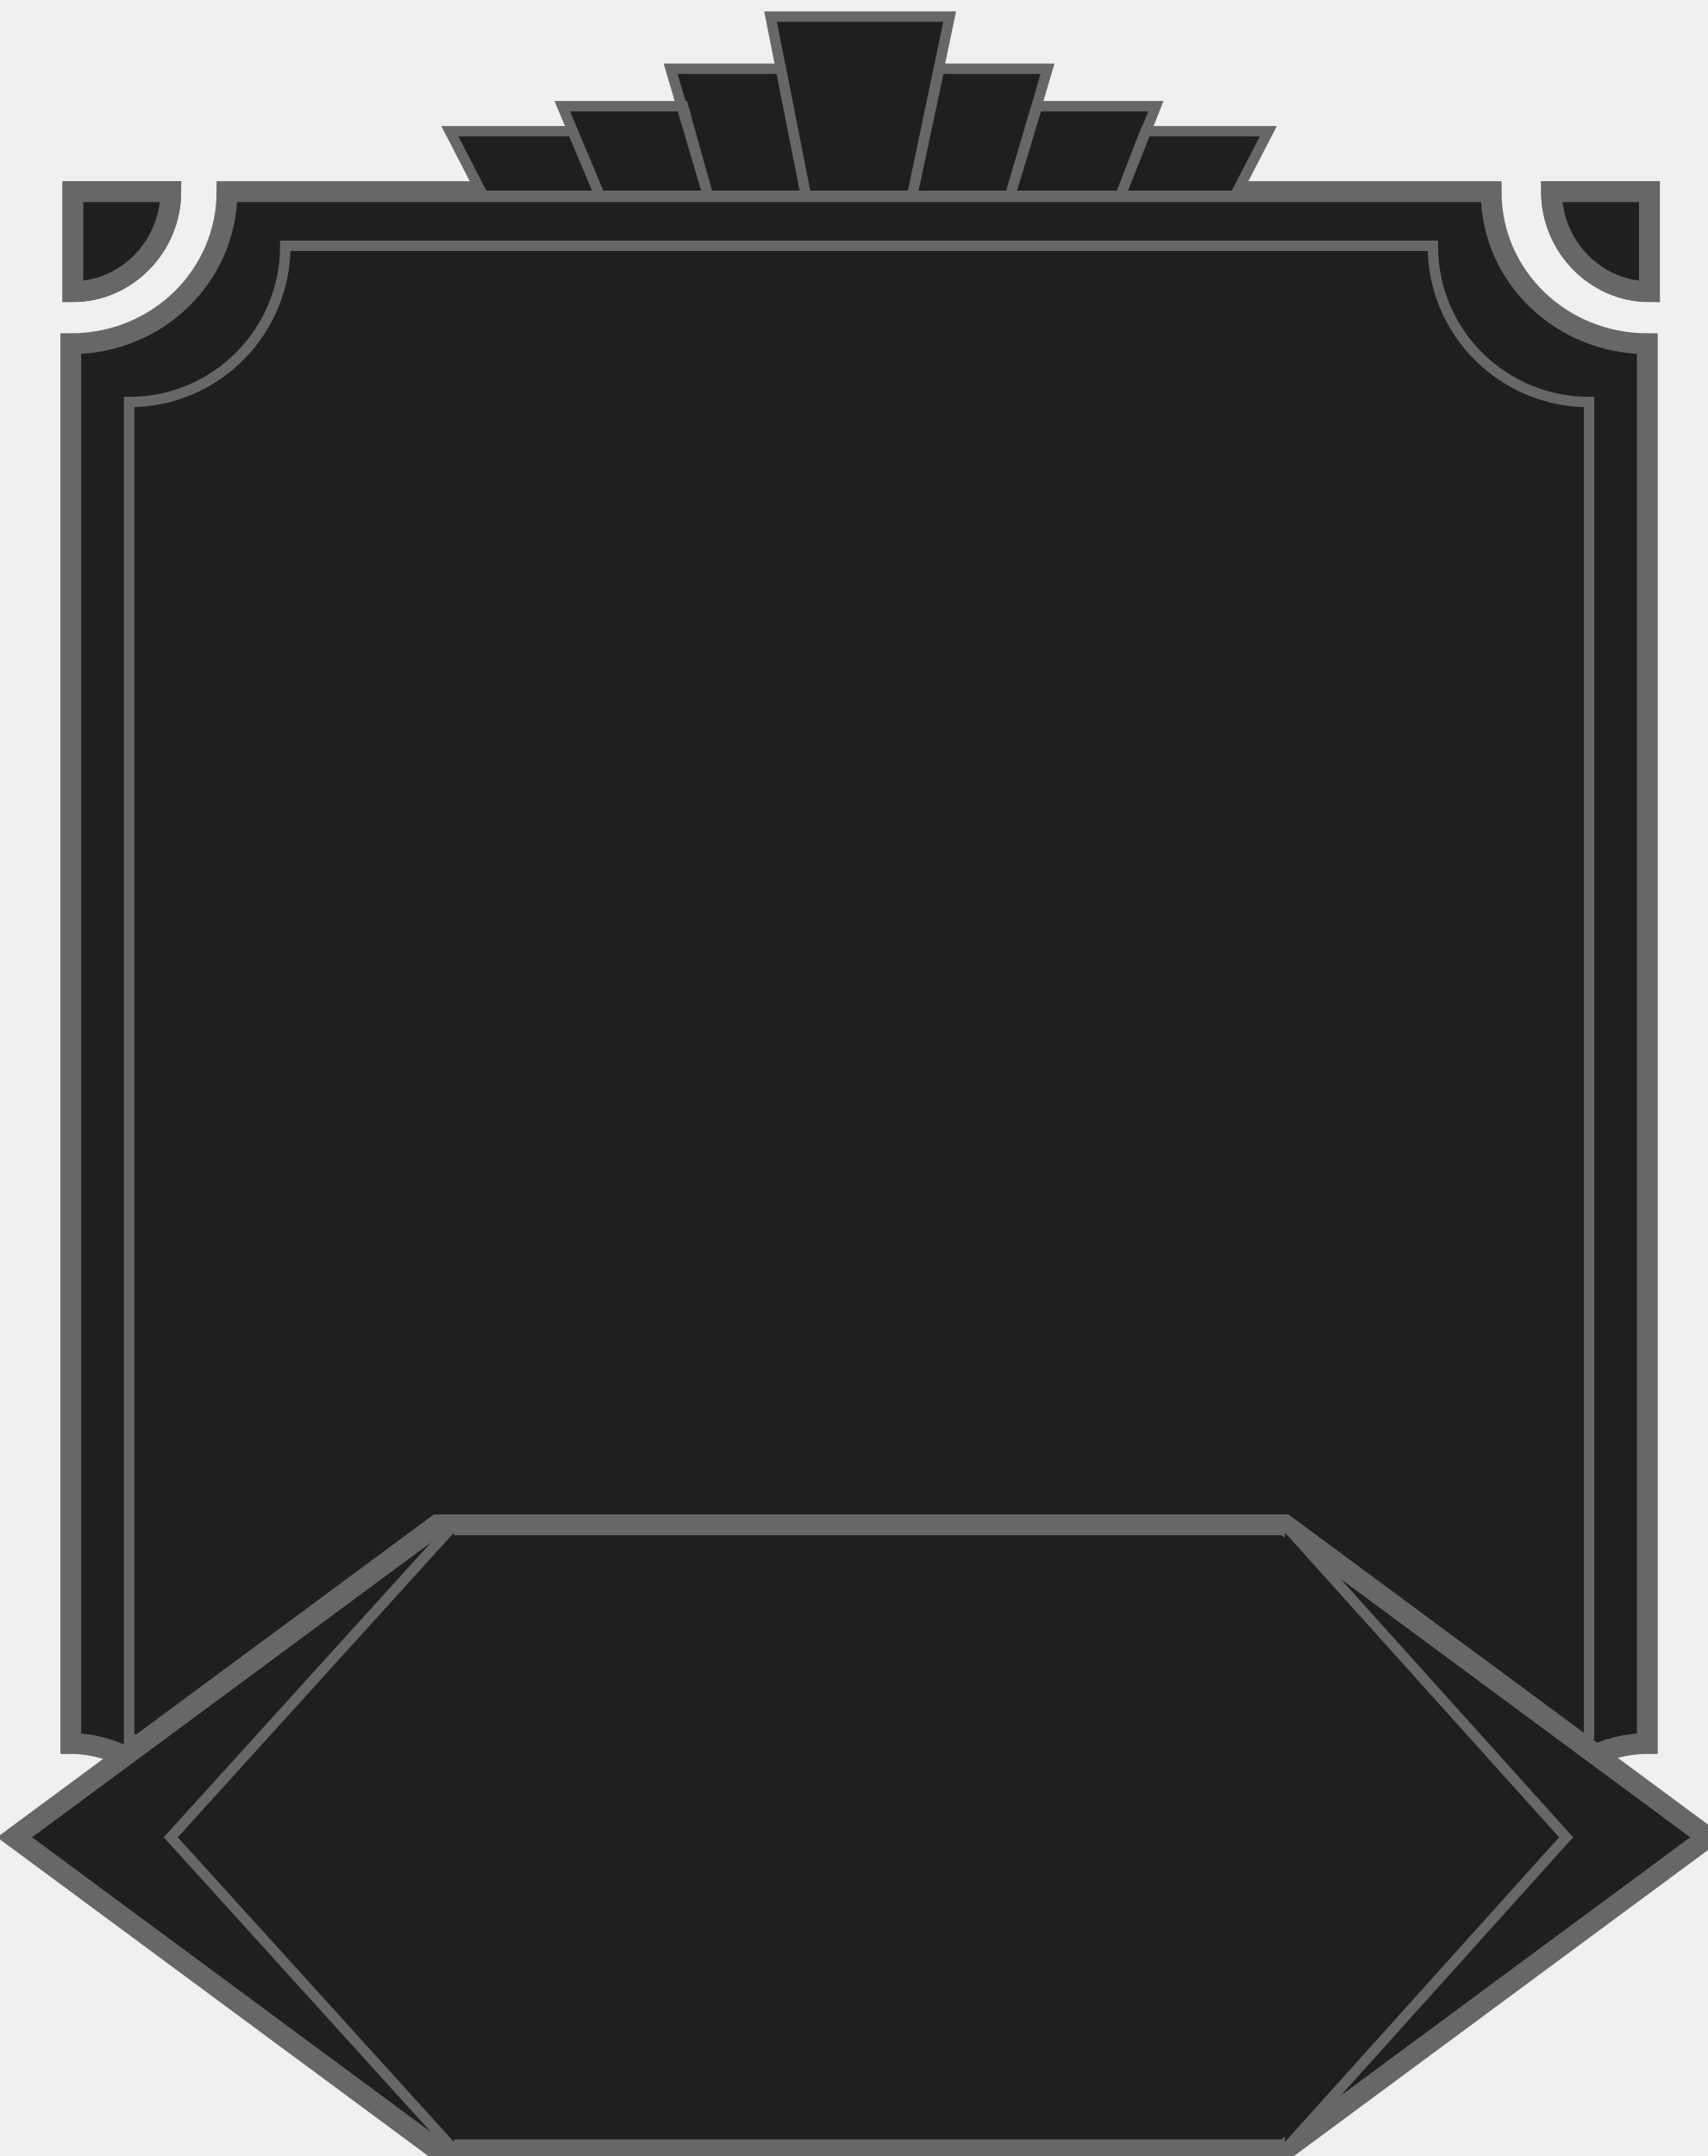
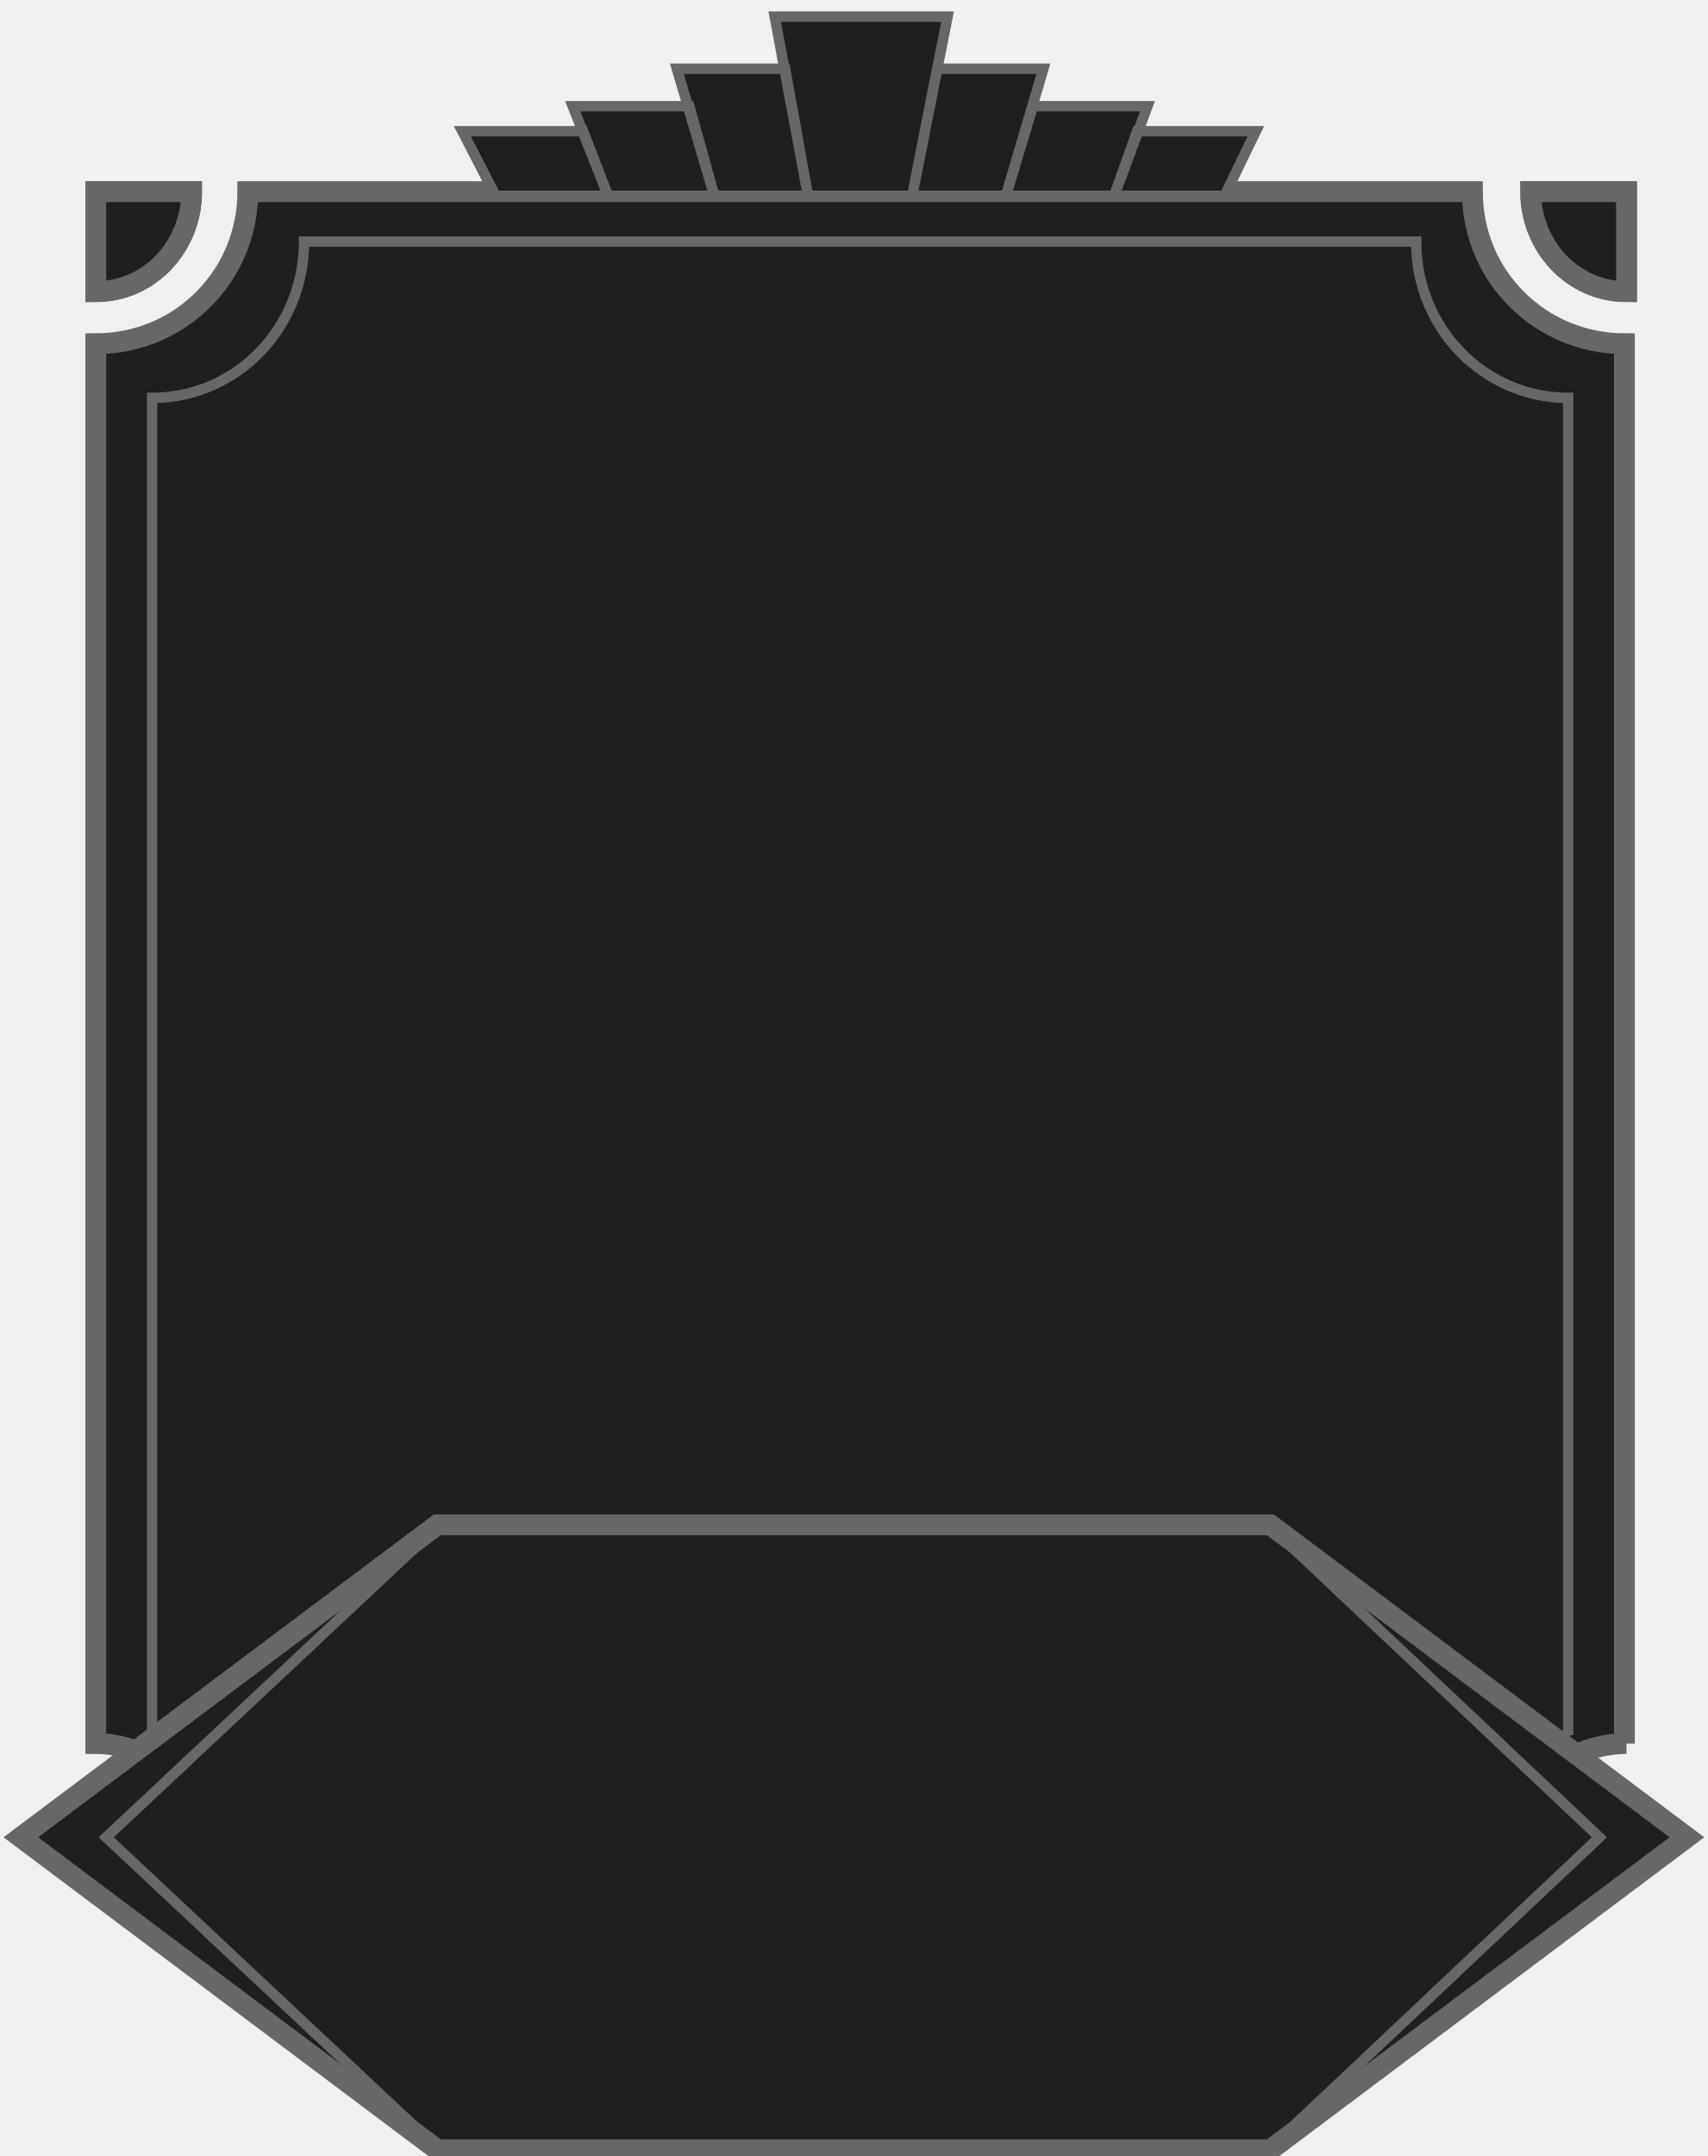
<svg xmlns="http://www.w3.org/2000/svg" version="1.1" viewBox="0 0 82 103.5">
  <defs>
    <style>
      .st0, .st1, .st2 {
        stroke: #231f20;
      }

-       .st0, .st3 {
+       .st0, .st3, .st4 {
        stroke-width: .5px;
      }

+       .st0, .st3, .st2 {
+         fill: none;
+       }
+ 
      .st0, .st2 {
-         fill: none;
        stroke-linejoin: bevel;
      }

      .st1 {
        fill: #fff;
      }

-       .st1, .st3, .st4 {
+       .st1, .st3, .st4, .st5 {
        stroke-miterlimit: 10;
      }

-       .st3, .st4 {
+       .st3, .st4, .st5 {
+         stroke: #666766;
+       }
+ 
+       .st4, .st5 {
        fill: #1f1f1f;
-         stroke: #666766;
      }

      .st2 {
        stroke-width: .2px;
      }
    </style>
  </defs>
  <g id="Layer_1">
-     <path class="st2" d="M82.2,21.9" />
-     <path class="st2" d="M82.2,16.6" />
-     <path class="st0" d="M82,21.6" />
-     <path class="st0" d="M82,16.6" />
-     <path class="st1" d="M79.1,53.5" />
-     <path class="st1" d="M79.1,86.1" />
-     <path class="st1" d="M79.1,51.8" />
-     <path class="st1" d="M79.1,87.3" />
-     <path class="st3" d="M41.3-3.2" />
-     <path class="st1" d="M3.5,53.5" />
-     <path class="st1" d="M3.5,17.9" />
-     <path class="st4" d="M8.2,9.2c0,2.6-2.1,4.8-4.7,4.8v-4.8h4.7Z" />
-     <path class="st4" d="M79.1,83.7V16.5c-4.1,0-7.5-3.2-7.5-7.3H10.9c0,4-3.3,7.3-7.5,7.3v67.2c4.1,0,7.4,4.5,7.4,8.4h60.8c0-4,3.3-8.4,7.5-8.4Z" />
-     <path class="st3" d="M76.3,83.5V19.3c-4.1,0-7.5-3.3-7.5-7.5H13.7c0,4.1-3.3,7.5-7.5,7.5v64.2c4.1,0,7.5,3.3,7.5,7.5h55.2c0-4.1,3.3-7.5,7.5-7.5h0Z" />
-     <path class="st4" d="M74.5,9.2c0,2.6,2.1,4.8,4.7,4.8v-4.8h-4.7Z" />
-     <path class="st3" d="M41.3,10.5" />
-     <path class="st0" d="M78.9,88.1" />
-     <path class="st0" d="M78.9,81.3" />
-     <path class="st2" d="M78.9,81.3" />
-     <path class="st2" d="M78.9,88.1" />
-     <path class="st0" d="M78.9,81.4" />
-     <path class="st0" d="M78.9,88.4" />
-     <path class="st2" d="M3.2,22.7" />
-     <path class="st2" d="M3.2,15.9" />
-     <path class="st2" d="M-.3,21.9" />
-     <path class="st2" d="M-.3,16.6" />
-     <path class="st0" d="M-.1,21.6" />
-     <path class="st0" d="M-.1,16.6" />
-     <path class="st0" d="M3.2,22.6" />
-     <path class="st0" d="M3.2,15.6" />
-     <polyline class="st3" points="41.3 9.4 59.3 9.4 60.9 6.3 55 6.3 53.8 9.4 55.5 5.1 49.8 5.1 48.5 9.4 50.3 3.3 45.1 3.3 43.8 9.4 45.6 .8 41.3 .8 37 .8 38.7 9.4 37.5 3.3 32.2 3.3 34 9.4 32.8 5.1 27 5.1 28.8 9.4 27.5 6.3 21.6 6.3 23.2 9.4 41.3 9.4" />
-     <path class="st4" d="M8.2,9.2c0,2.6-2.1,4.8-4.7,4.8v-4.8h4.7Z" />
-     <path class="st4" d="M74.5,9.2c0,2.6,2.1,4.8,4.7,4.8v-4.8h-4.7Z" />
+     <path class="st1" d="M41,53.5" />
+     <path class="st1" d="M41,86.1" />
+     <path class="st1" d="M41,51.8" />
+     <path class="st1" d="M41,87.3" />
+     <path class="st4" d="M41.3-3.2" />
+     <path class="st1" d="M41,53.5" />
+     <path class="st0" d="M41,88.1" />
+     <path class="st0" d="M41,81.3" />
+     <path class="st2" d="M41,81.3" />
+     <path class="st2" d="M41,88.1" />
+     <path class="st0" d="M41,81.4" />
+     <path class="st0" d="M41,88.4" />
+     <g>
+       <path class="st2" d="M81,21.9" />
+       <path class="st2" d="M81,16.6" />
+       <path class="st0" d="M80.8,21.6" />
+       <path class="st0" d="M80.8,16.6" />
+       <path class="st1" d="M4.7,17.9" />
+       <path class="st5" d="M9.2,9.2c0,2.6-2,4.8-4.6,4.8v-4.8h4.6Z" />
+       <path class="st5" d="M78,83.7V16.5c-4,0-7.3-3.2-7.3-7.3H11.9c0,4-3.2,7.3-7.3,7.3v67.2c4,0,7.2,4.5,7.2,8.4h59c0-4,3.2-8.4,7.3-8.4Z" />
+       <path class="st4" d="M75.3,83.3V19.1c-4,0-7.3-3.3-7.3-7.5H14.6c0,4.1-3.2,7.5-7.3,7.5v64.2c4,0,7.3,3.3,7.3,7.5h53.5c0-4.1,3.2-7.5,7.3-7.5h0Z" />
+       <path class="st5" d="M73.5,9.2c0,2.6,2,4.8,4.6,4.8v-4.8h-4.6Z" />
+       <path class="st4" d="M41.3,10.5" />
+       <path class="st2" d="M4.4,22.7" />
+       <path class="st2" d="M4.4,15.9" />
+       <path class="st2" d="M1,21.9" />
+       <path class="st2" d="M1,16.6" />
+       <path class="st0" d="M1.2,21.6" />
+       <path class="st0" d="M1.2,16.6" />
+       <path class="st0" d="M4.4,22.6" />
+       <path class="st0" d="M4.4,15.6" />
+       <polyline class="st4" points="41.3 9.4 58.8 9.4 60.3 6.3 54.6 6.3 53.5 9.4 55.1 5.1 49.6 5.1 48.3 9.4 50.1 3.3 45 3.3 43.8 9.4 45.5 .8 41.3 .8 37.2 .8 38.8 9.4 37.7 3.3 32.5 3.3 34.3 9.4 33.1 5.1 27.5 5.1 29.2 9.4 28 6.3 22.2 6.3 23.8 9.4 41.3 9.4" />
+       <path class="st5" d="M9.2,9.2c0,2.6-2,4.8-4.6,4.8v-4.8h4.6Z" />
+       <path class="st5" d="M73.5,9.2c0,2.6,2,4.8,4.6,4.8v-4.8h-4.6Z" />
+     </g>
  </g>
  <g id="Layer_2">
-     <polygon class="st4" points="61.7 73.2 21 73.2 .7 88.2 21 103.2 61.7 103.2 82 88.2 61.7 73.2" />
-     <polyline class="st3" points="61.7 103.2 75.2 88.2 61.7 73.2" />
-     <polyline class="st3" points="21.8 103.2 8.2 88.2 21.8 73.2" />
+     <g>
+       <polygon class="st5" points="61 73.2 21 73.2 1 88.2 21 103.2 61 103.2 81 88.2 61 73.2" />
+       <polyline class="st3" points="60.9 103.2 76.8 88.2 60.9 73.2" />
+       <polyline class="st3" points="21.1 103.2 5.1 88.2 21.1 73.2" />
+     </g>
  </g>
</svg>
